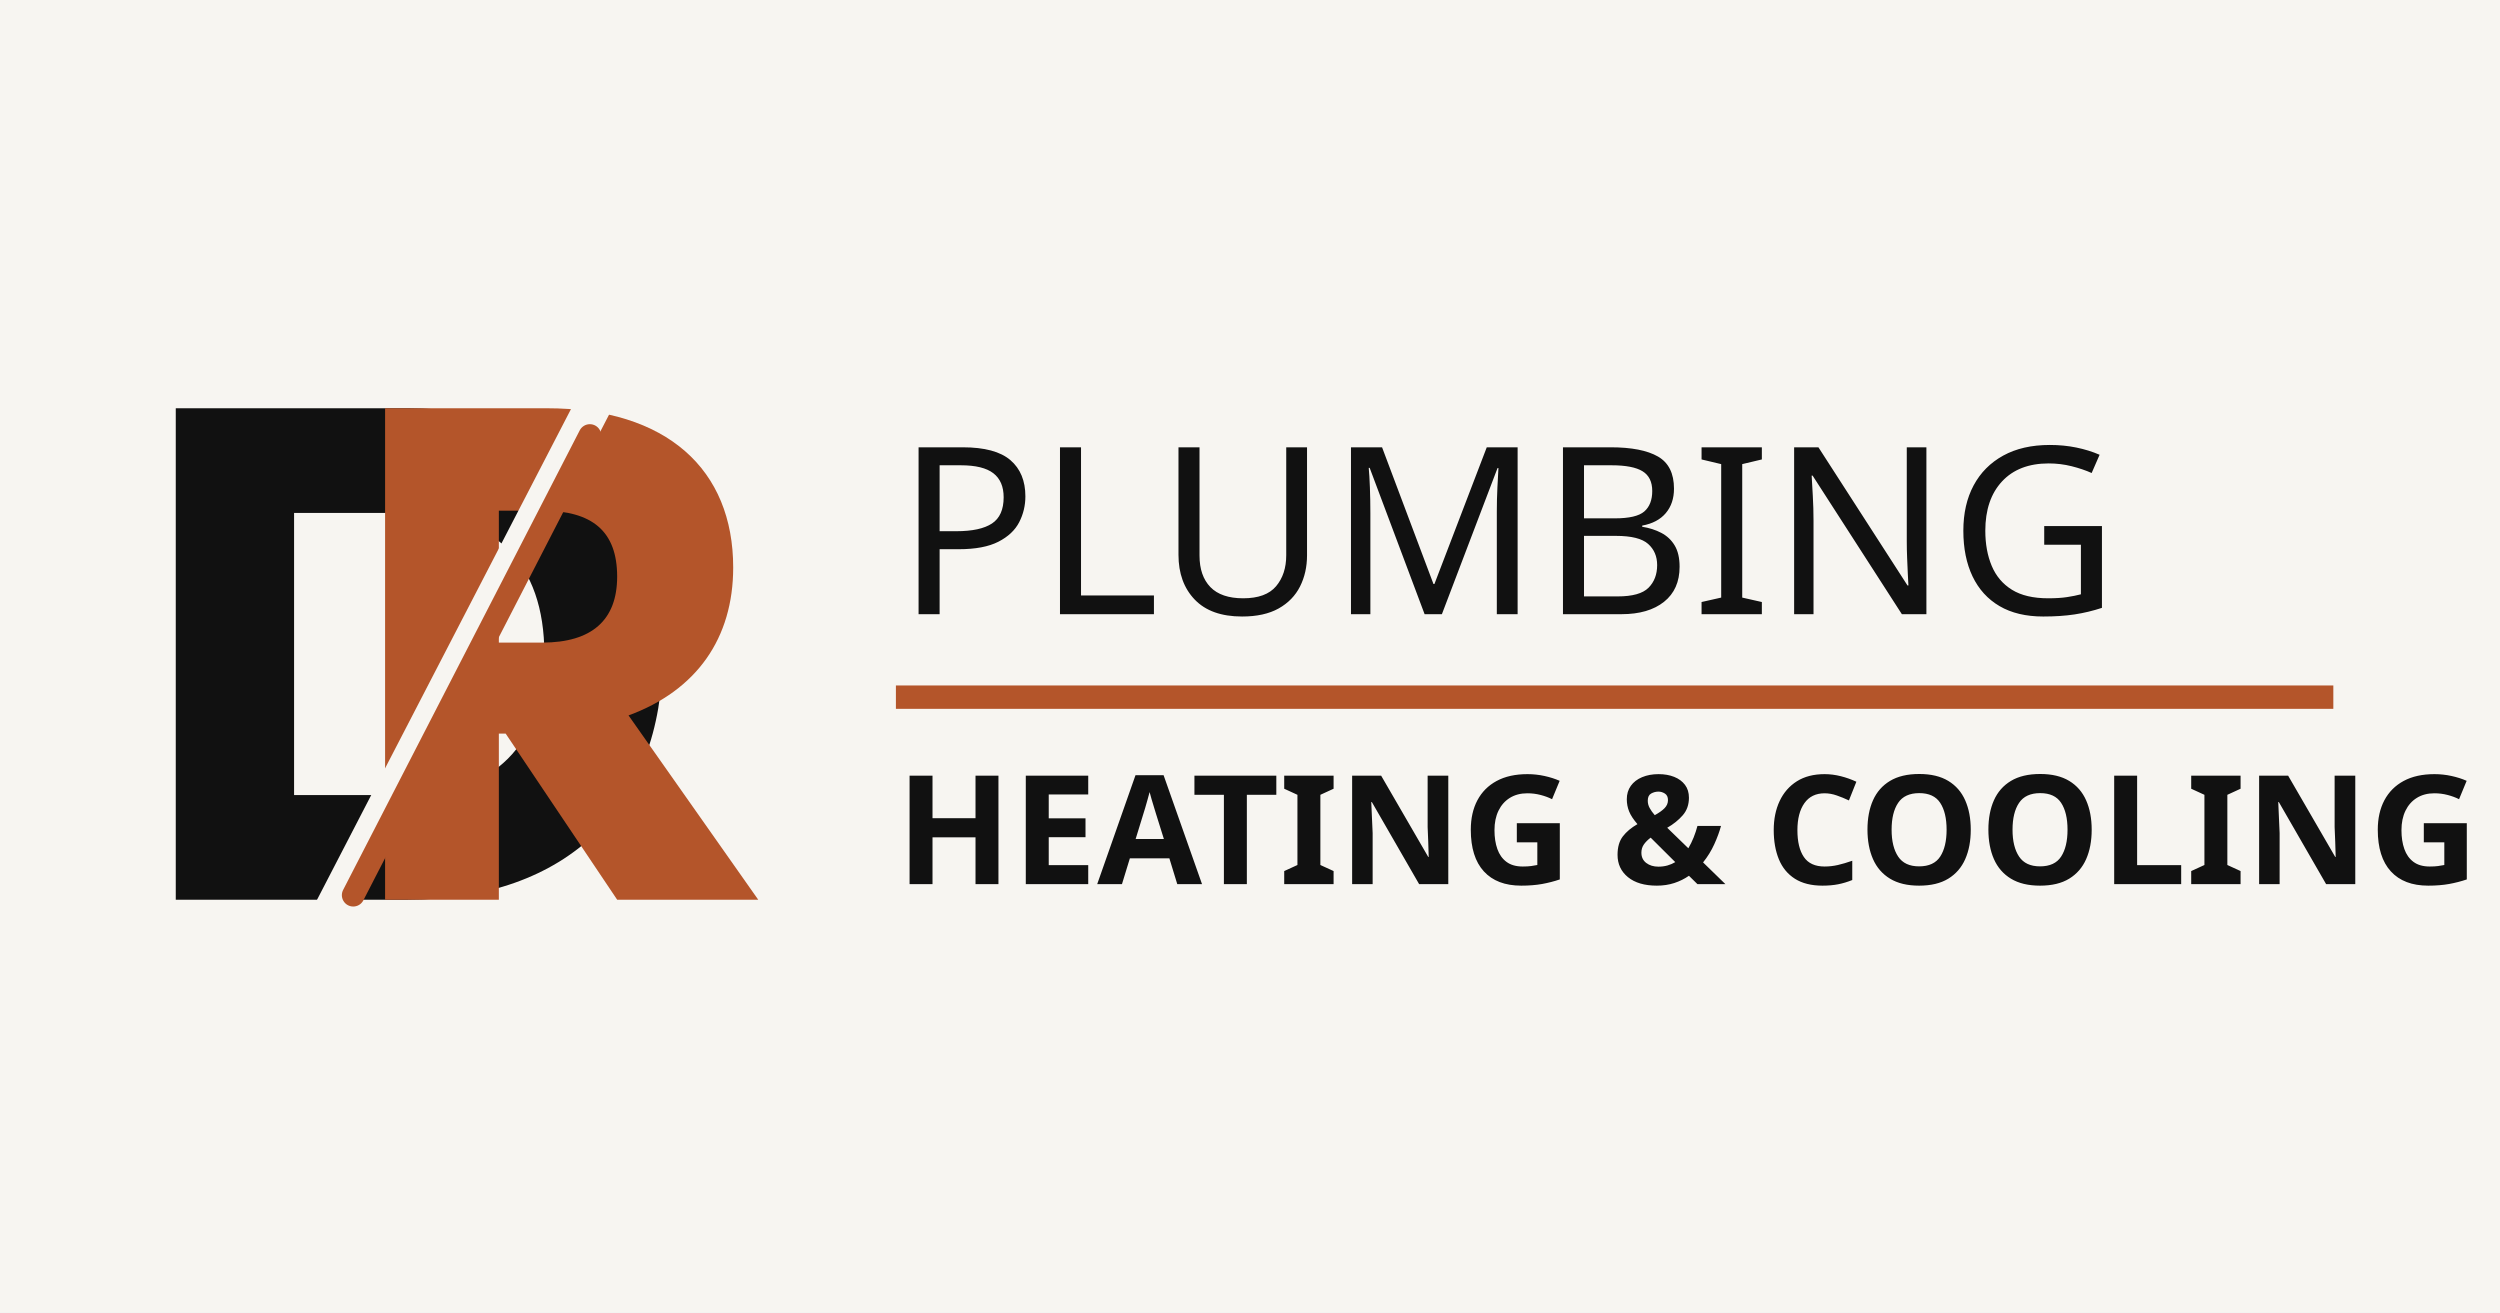
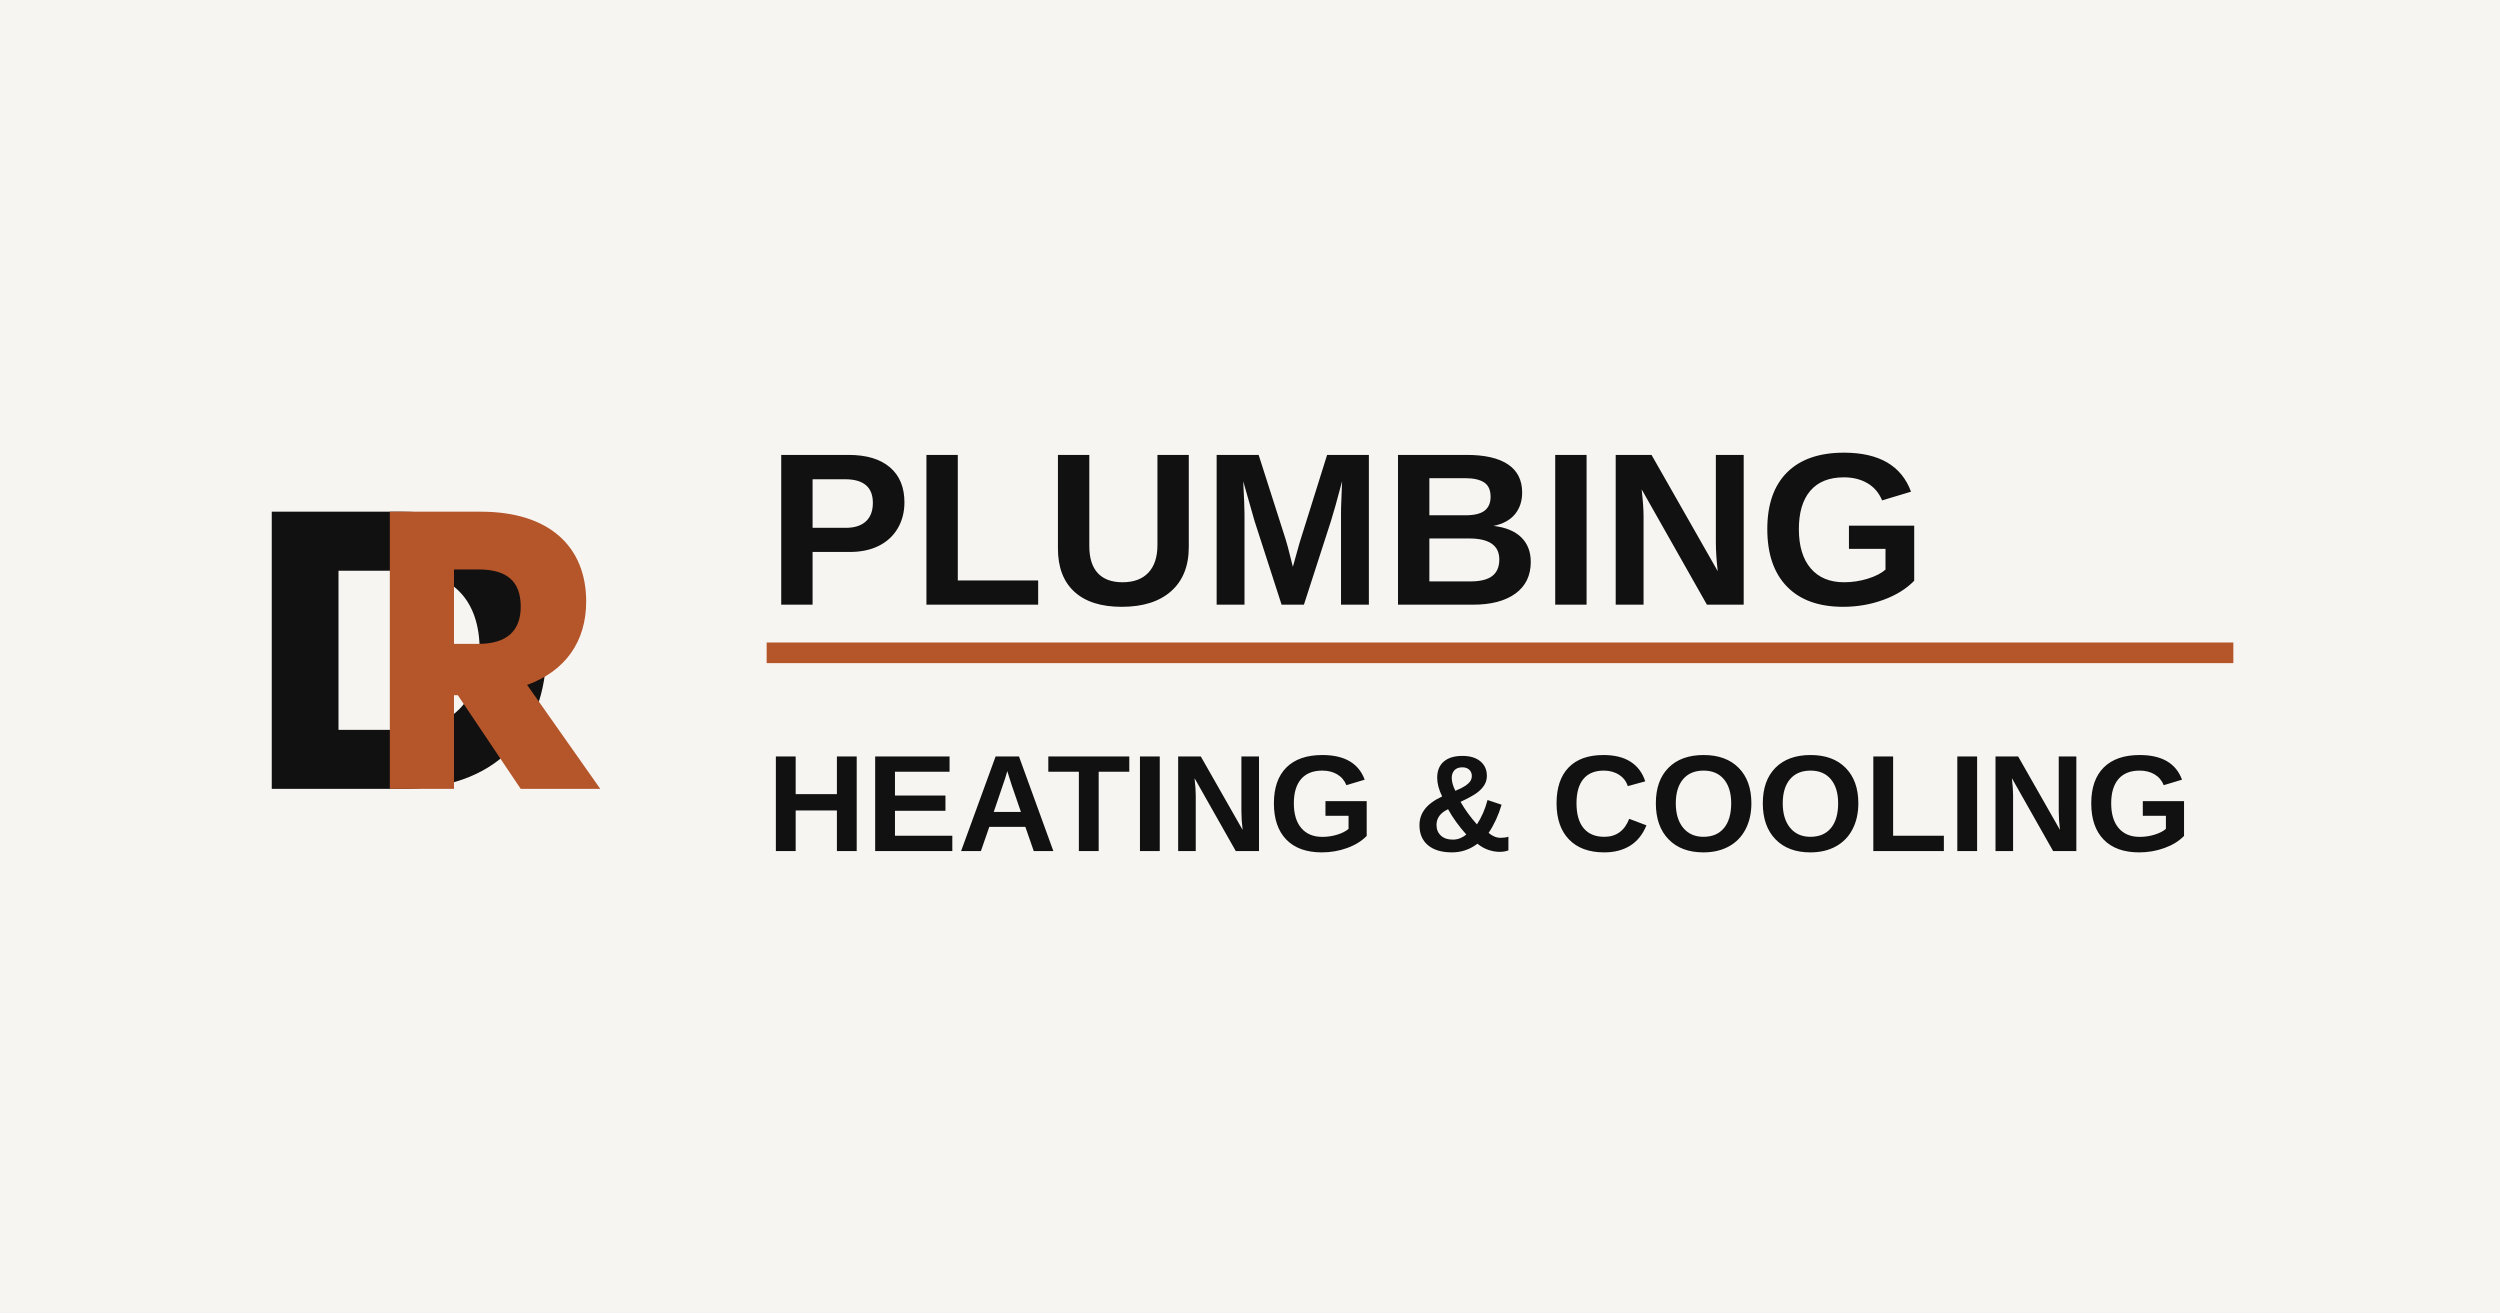
<svg xmlns="http://www.w3.org/2000/svg" width="1200" height="630" viewBox="0 0 1200 630" role="img" aria-labelledby="title description">
  <rect width="1200" height="630" fill="#F7F5F1" />
-   <g transform="translate(80 191.5912) scale(0.5609493)">
-     <g transform="translate(-58.41 -54.51) scale(1.9469)">
-       <defs>
-         <mask id="cut" maskUnits="userSpaceOnUse" x="0" y="0" width="320" height="280">
-           <rect width="320" height="280" fill="#fff" />
-           <path d="M93 254 211 26h18L111 254Z" fill="#000" />
-         </mask>
-       </defs>
-       <g mask="url(#cut)">
-         <path fill="#111111" fill-rule="evenodd" d="M34 32h102c70 0 112 41 112 108s-42 108-112 108H34V32Zm52 46v124h48c40 0 62-22 62-62s-22-62-62-62H86Z" />
-         <path fill="#B4552A" fill-rule="evenodd" d="M126 32h71c53 0 82 27 82 70 0 31-16 54-46 65l57 81h-62l-49-73h-3v73h-50V32Zm50 45v58h19c22 0 33-10 33-29 0-20-11-29-33-29h-19Z" />
-       </g>
-       <path d="m112 246 104-202" fill="none" stroke="#B4552A" stroke-width="10" stroke-linecap="round" />
+   <g transform="translate(60 177.5) scale(.55)">
+     <g transform="translate(90 88) scale(1.12)">
+       <path fill="#111111" fill-rule="evenodd" d="M34 32h102c70 0 112 41 112 108s-42 108-112 108H34V32Zm52 46v124h48c40 0 62-22 62-62s-22-62-62-62H86Z" />
+       <path fill="#B4552A" fill-rule="evenodd" d="M126 32h71c53 0 82 27 82 70 0 31-16 54-46 65l57 81h-62l-49-73h-3v73h-50V32Zm50 45v58h19c22 0 33-10 33-29 0-20-11-29-33-29h-19Z" />
    </g>
-     <text x="624" y="184" font-family="'Arial Black','Archivo Black',sans-serif" font-size="200" textLength="1209" lengthAdjust="spacingAndGlyphs" fill="#111111">PLUMBING</text>
-     <rect x="624" y="245" width="1230" height="20" fill="#B4552A" />
-     <text x="624" y="415" font-family="'Arial Narrow','Archivo Narrow',sans-serif" font-weight="700" font-size="130" textLength="1230" lengthAdjust="spacing" fill="#111111">HEATING &amp; COOLING</text>
+     <text x="560" y="205" fill="#111111" font-family="Arial, Helvetica, sans-serif" font-size="190" font-weight="900" lengthAdjust="spacingAndGlyphs" textLength="1280">PLUMBING</text>
+     <rect x="560" y="238" width="1280" height="18" fill="#B4552A" />
+     <text x="560" y="420" fill="#111111" font-family="Arial, Helvetica, sans-serif" font-size="120" font-weight="700" lengthAdjust="spacingAndGlyphs" textLength="1280">HEATING &amp; COOLING</text>
  </g>
</svg>
